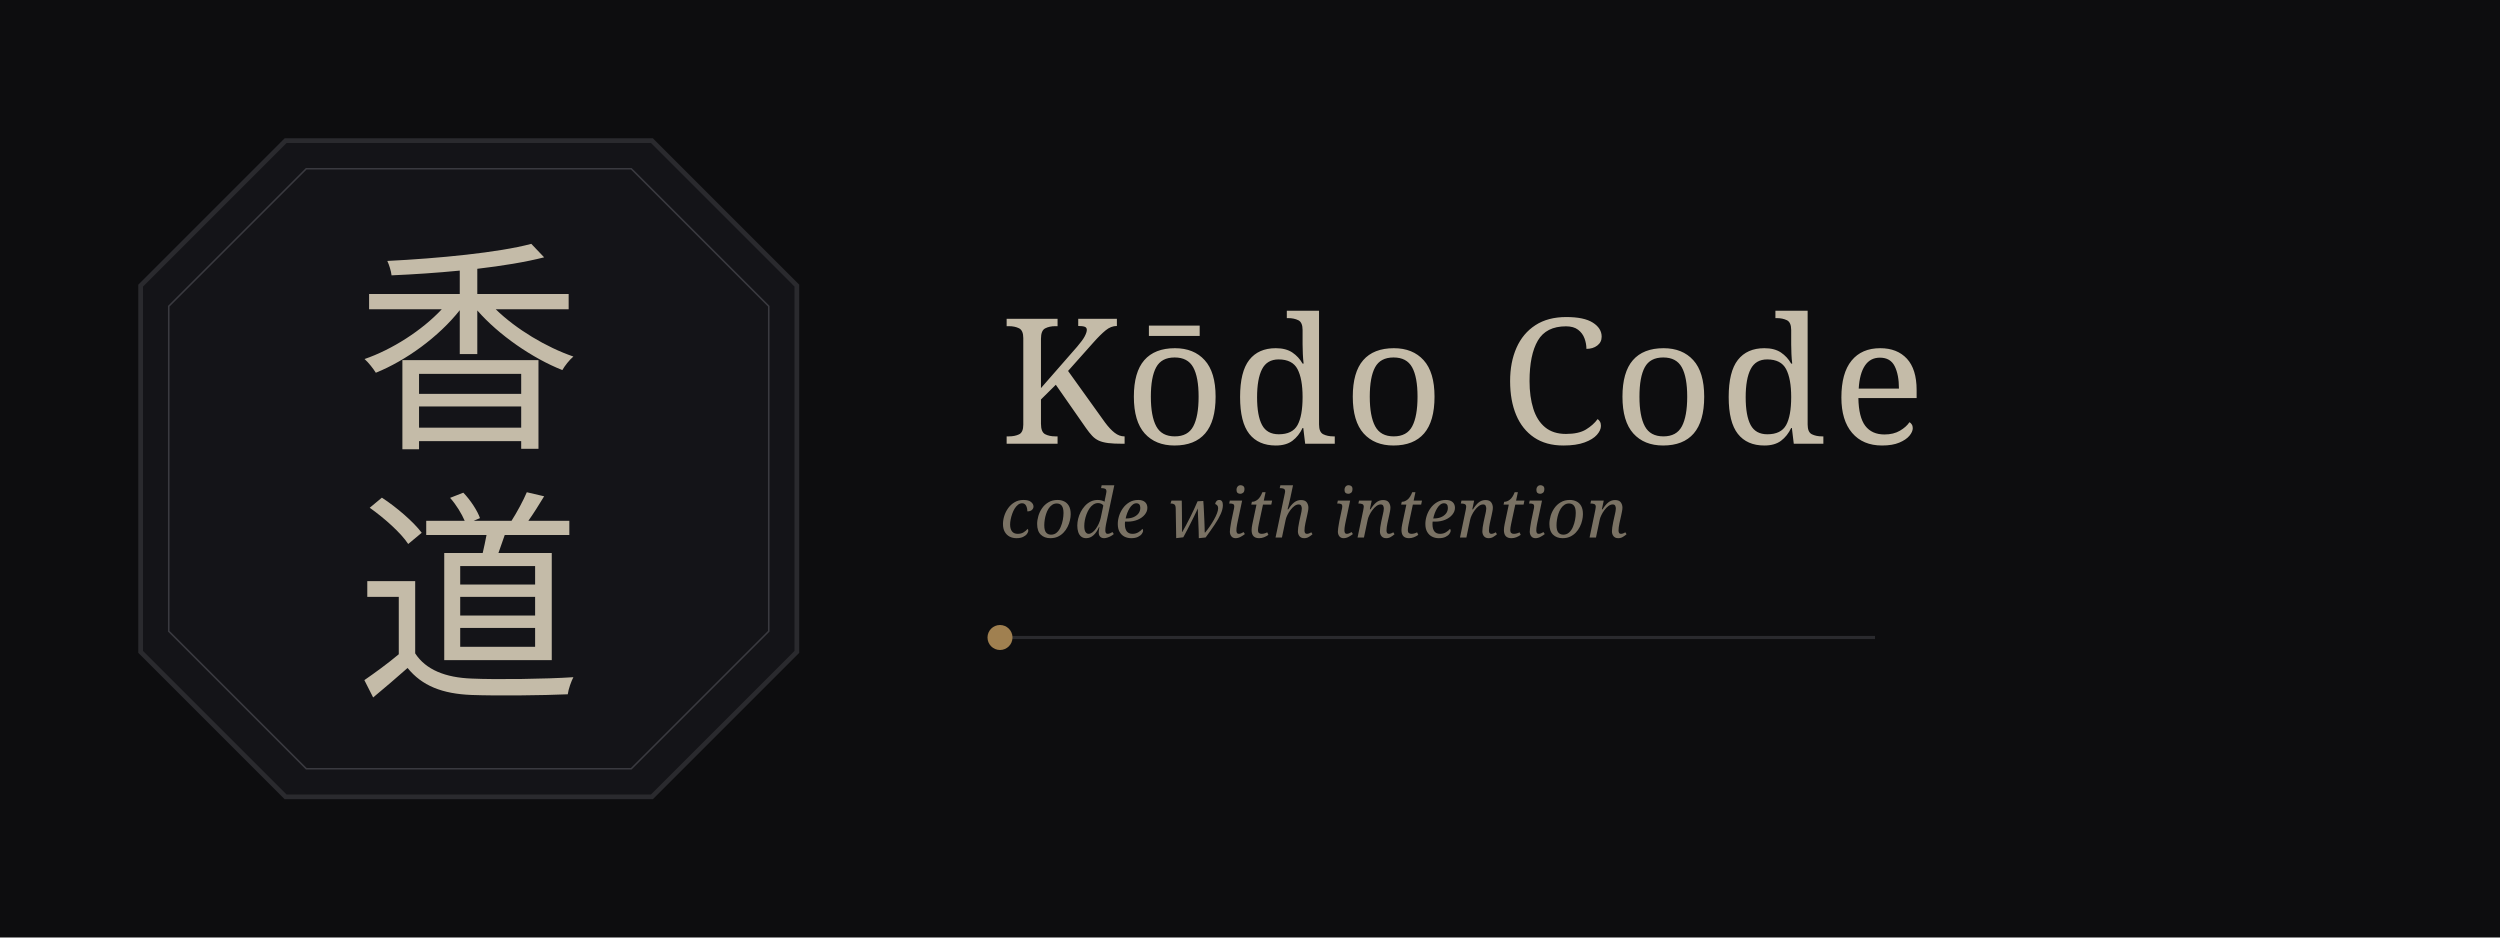
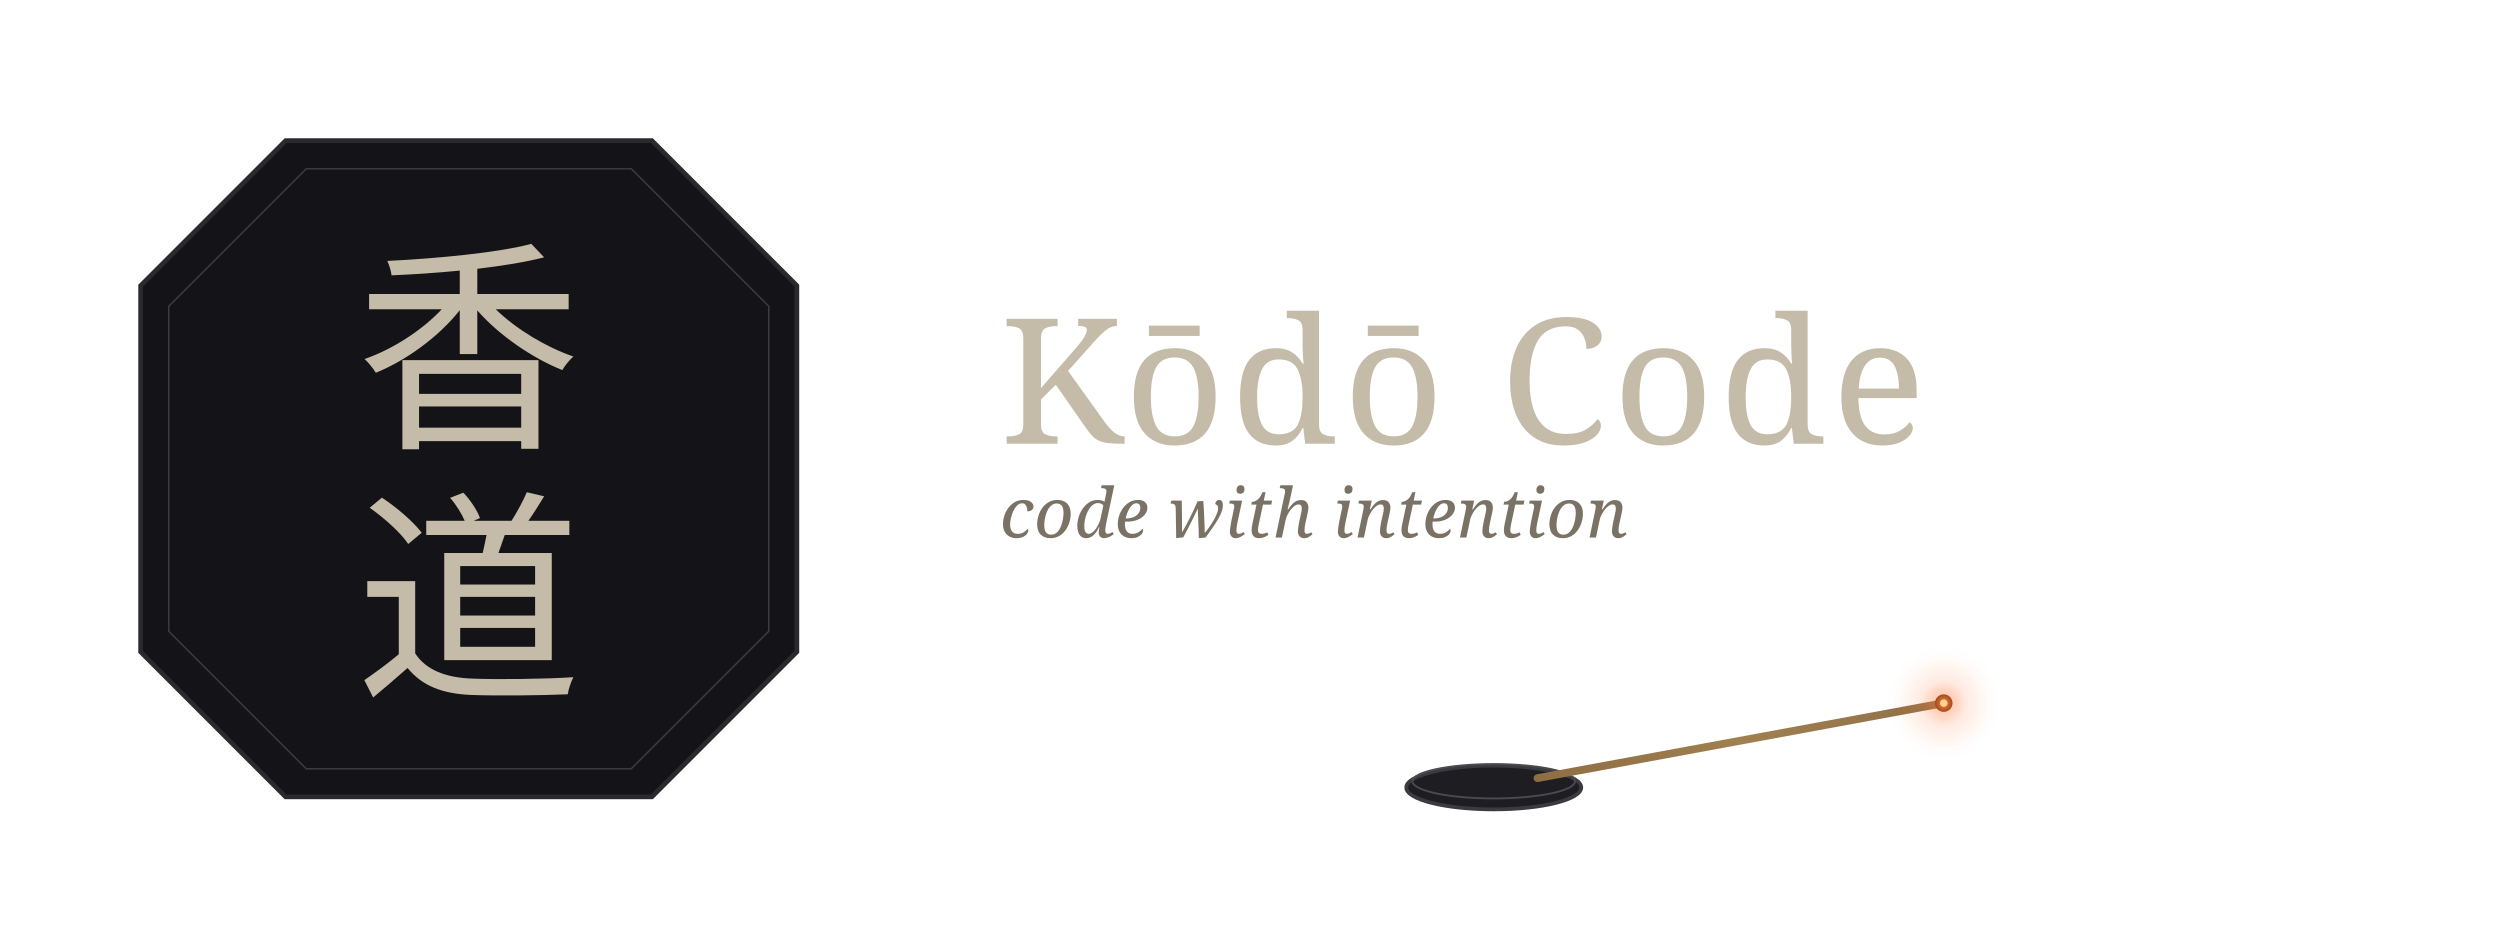
- <svg xmlns="http://www.w3.org/2000/svg" viewBox="0 0 800 300" width="100%" height="100%" role="img" aria-label="Kōdo Code Logo">
+ <svg xmlns="http://www.w3.org/2000/svg" viewBox="0 0 800 300" width="100%" height="100%" role="img" aria-label="Kōdō Code Logo">
  <defs>
    <style>
-       .bg { fill: #0d0d0f; }
-       .oct {
-         fill: #141418;
-         stroke: #2a2a2e;
-         stroke-width: 1.5;
-         stroke-linejoin: miter;
-       }
-       .oct-inner {
-         fill: none;
-         stroke: #3a3a40;
-         stroke-width: 0.5;
-         stroke-linejoin: miter;
-       }
+       .oct { fill: #141418; stroke: #2a2a2e; stroke-width: 1.5; stroke-linejoin: miter; }
+       .oct-inner { fill: none; stroke: #3a3a40; stroke-width: 0.5; stroke-linejoin: miter; }
      .kanji {
        font-family: 'Noto Serif JP', 'Yu Mincho', serif;
-         font-size: 72px;
-         font-weight: 500;
-         fill: #c4bba8;
-         text-anchor: middle;
+         font-size: 72px; font-weight: 500;
+         fill: #c4bba8; text-anchor: middle;
      }
      .brand {
        font-family: 'Noto Serif', 'Yu Mincho', 'Hiragino Mincho ProN', serif;
-         font-size: 56px;
-         font-weight: 500;
-         fill: #c4bba8;
-         letter-spacing: 0.03em;
+         font-size: 56px; font-weight: 500;
+         fill: #c4bba8; letter-spacing: 0.03em;
      }
      .tagline {
        font-family: 'Noto Serif', 'Times New Roman', Georgia, serif;
-         font-size: 22px;
-         font-style: italic;
-         font-weight: 400;
-         fill: #7a7264;
-         letter-spacing: 0.01em;
+         font-size: 22px; font-style: italic; font-weight: 400;
+         fill: #7a7264; letter-spacing: 0.01em;
      }
-       .rule {
-         stroke: #2a2a2e;
-         stroke-width: 1;
+       .incense-holder { fill: #1e1e22; stroke: #3a3a40; stroke-width: 1.2; }
+       .incense-holder-rim { fill: none; stroke: #4a4a50; stroke-width: 0.6; }
+       .smoke {
+         fill: none; stroke: #9a9490; stroke-width: 1.2;
+         stroke-linecap: round; stroke-dasharray: 300; stroke-dashoffset: 300; opacity: 0;
      }
-       .dot {
-         fill: #a08050;
+       .smoke-1 { animation: smoke-rise-1 6s ease-out infinite; }
+       .smoke-2 { animation: smoke-rise-2 6s ease-out 1.5s infinite; }
+       .smoke-3 { animation: smoke-rise-3 6s ease-out 3s infinite; }
+       .smoke-4 { animation: smoke-rise-4 6s ease-out 4.5s infinite; }
+       .smoke-thin { stroke-width: 0.7; stroke: #8a8480; }
+ 
+       @keyframes smoke-rise-1 {
+         0%   { stroke-dashoffset: 300; opacity: 0; transform: translate(0,0); }
+         6%   { opacity: 0.32; }
+         45%  { stroke-dashoffset: 0; opacity: 0.18; }
+         100% { opacity: 0; transform: translate(8px,-12px); }
      }
+       @keyframes smoke-rise-2 {
+         0%   { stroke-dashoffset: 300; opacity: 0; transform: translate(0,0); }
+         6%   { opacity: 0.26; }
+         45%  { stroke-dashoffset: 0; opacity: 0.14; }
+         100% { opacity: 0; transform: translate(-6px,-14px); }
+       }
+       @keyframes smoke-rise-3 {
+         0%   { stroke-dashoffset: 300; opacity: 0; transform: translate(0,0); }
+         6%   { opacity: 0.28; }
+         45%  { stroke-dashoffset: 0; opacity: 0.15; }
+         100% { opacity: 0; transform: translate(5px,-10px); }
+       }
+       @keyframes smoke-rise-4 {
+         0%   { stroke-dashoffset: 300; opacity: 0; transform: translate(0,0); }
+         6%   { opacity: 0.22; }
+         45%  { stroke-dashoffset: 0; opacity: 0.1; }
+         100% { opacity: 0; transform: translate(-7px,-11px); }
+       }
+ 
+       @keyframes ember-glow {
+         0%,100% { opacity: 0.75; } 50% { opacity: 1; }
+       }
+       .ember-glow { animation: ember-glow 2.5s ease-in-out infinite; }
    </style>
+     <linearGradient id="stick-grad" gradientUnits="userSpaceOnUse" x1="480" y1="250" x2="620" y2="225">
+       <stop offset="0%" stop-color="#8a6a40" />
+       <stop offset="55%" stop-color="#a08050" />
+       <stop offset="100%" stop-color="#907048" />
+     </linearGradient>
+     <radialGradient id="ember-core">
+       <stop offset="0%" stop-color="#ffc070" />
+       <stop offset="45%" stop-color="#d07030" />
+       <stop offset="100%" stop-color="#a04820" />
+     </radialGradient>
+     <radialGradient id="ember-halo">
+       <stop offset="0%" stop-color="#ff8040" stop-opacity="0.3" />
+       <stop offset="100%" stop-color="#ff6020" stop-opacity="0" />
+     </radialGradient>
+     <filter id="smoke-soft">
+       <feGaussianBlur stdDeviation="1" />
+     </filter>
+     <filter id="glow-soft">
+       <feGaussianBlur stdDeviation="2.5" />
+     </filter>
  </defs>
-   <rect class="bg" width="800" height="300" />
  <polygon class="oct" points="91.4,45 208.6,45 255,91.4 255,208.6 208.6,255 91.4,255 45,208.6 45,91.4" />
  <polygon class="oct-inner" points="98,54 202,54 246,98 246,202 202,246 98,246 54,202 54,98" />
  <text x="150" y="138" class="kanji">香</text>
  <text x="150" y="218" class="kanji">道</text>
-   <text x="320" y="142" class="brand">Kōdo Code</text>
+   <text x="320" y="142" class="brand">Kōdō Code</text>
  <text x="320" y="172" class="tagline">code with intention</text>
-   <line x1="320" y1="204" x2="600" y2="204" class="rule" />
-   <circle cx="320" cy="204" r="4" class="dot" />
+   <ellipse class="incense-holder" cx="478" cy="252" rx="28" ry="7" />
+   <ellipse class="incense-holder-rim" cx="478" cy="250" rx="26" ry="5.5" />
+   <line x1="492" y1="249" x2="622" y2="225" stroke="url(#stick-grad)" stroke-width="2.5" stroke-linecap="round" />
+   <g class="ember-glow">
+     <circle cx="622" cy="225" r="15" fill="url(#ember-halo)" filter="url(#glow-soft)" />
+     <circle cx="622" cy="225" r="7" fill="url(#ember-halo)" />
+     <circle cx="622" cy="225" r="2.8" fill="url(#ember-core)" />
+     <circle cx="622" cy="225" r="1.2" fill="#ffd090" />
+   </g>
+   <g filter="url(#smoke-soft)">
+     <path class="smoke smoke-1" d="M622,222 C618,202 626,182 621,160 C616,138 625,118 620,96 C615,74 624,54 619,32" />
+     <path class="smoke smoke-2" d="M622,222 C627,200 619,178 625,156 C631,134 620,112 628,90 C636,68 625,46 633,24" />
+     <path class="smoke smoke-3" d="M623,222 C619,204 627,186 621,168 C615,150 626,132 620,114 C614,96 625,78 620,60" />
+     <path class="smoke smoke-4 smoke-thin" d="M621,222 C626,198 618,174 624,150 C630,126 619,102 627,78 C635,54 624,30 632,6" />
+   </g>
</svg>
